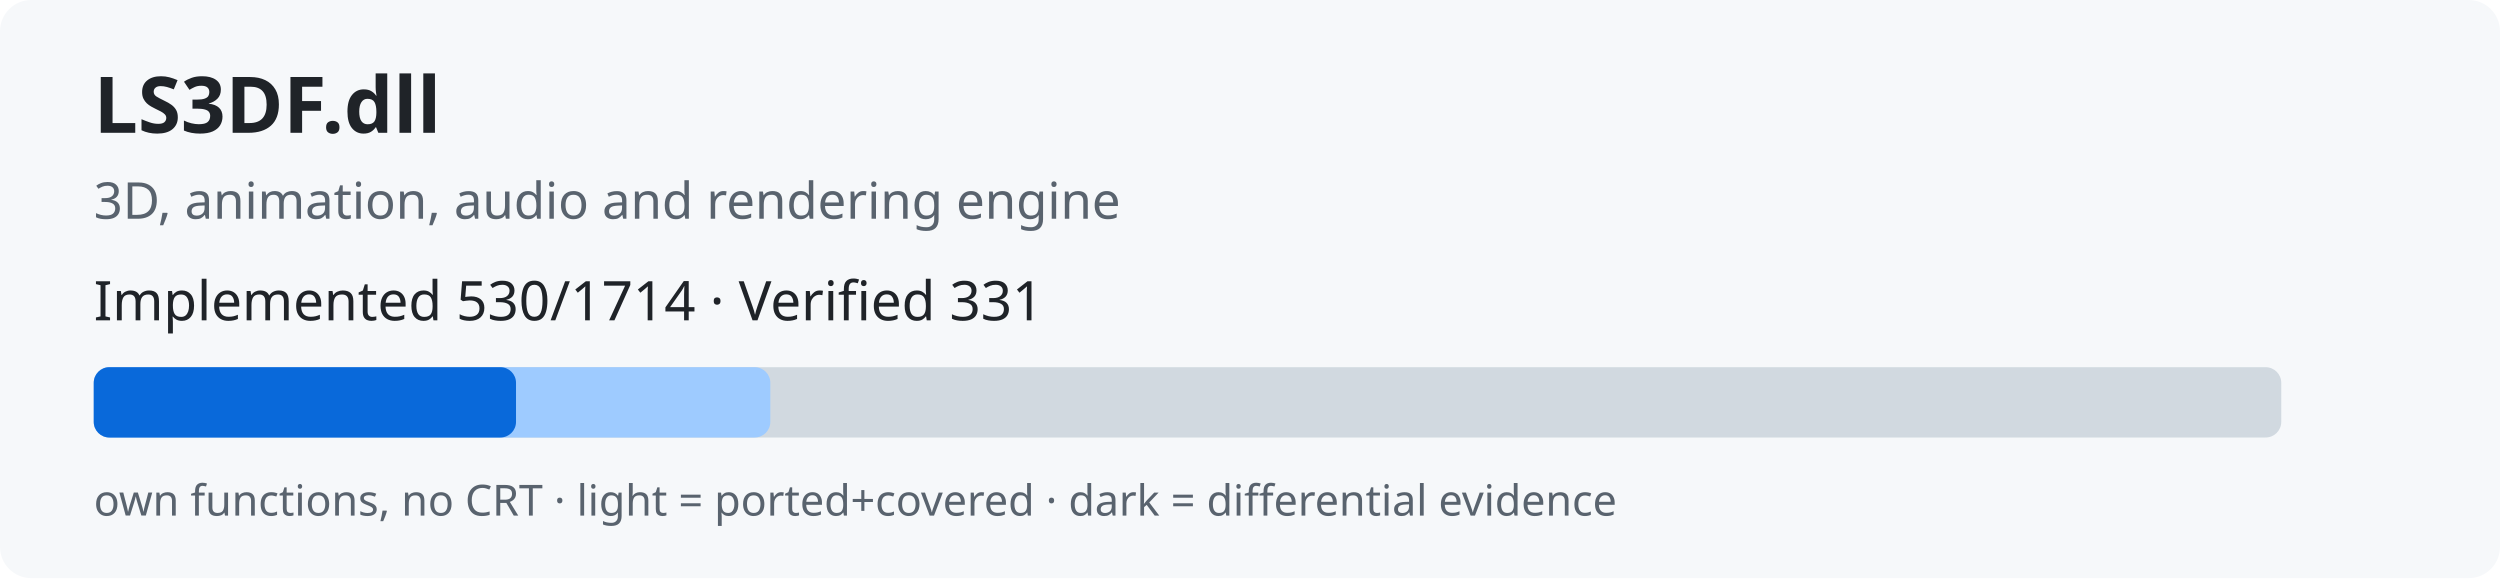
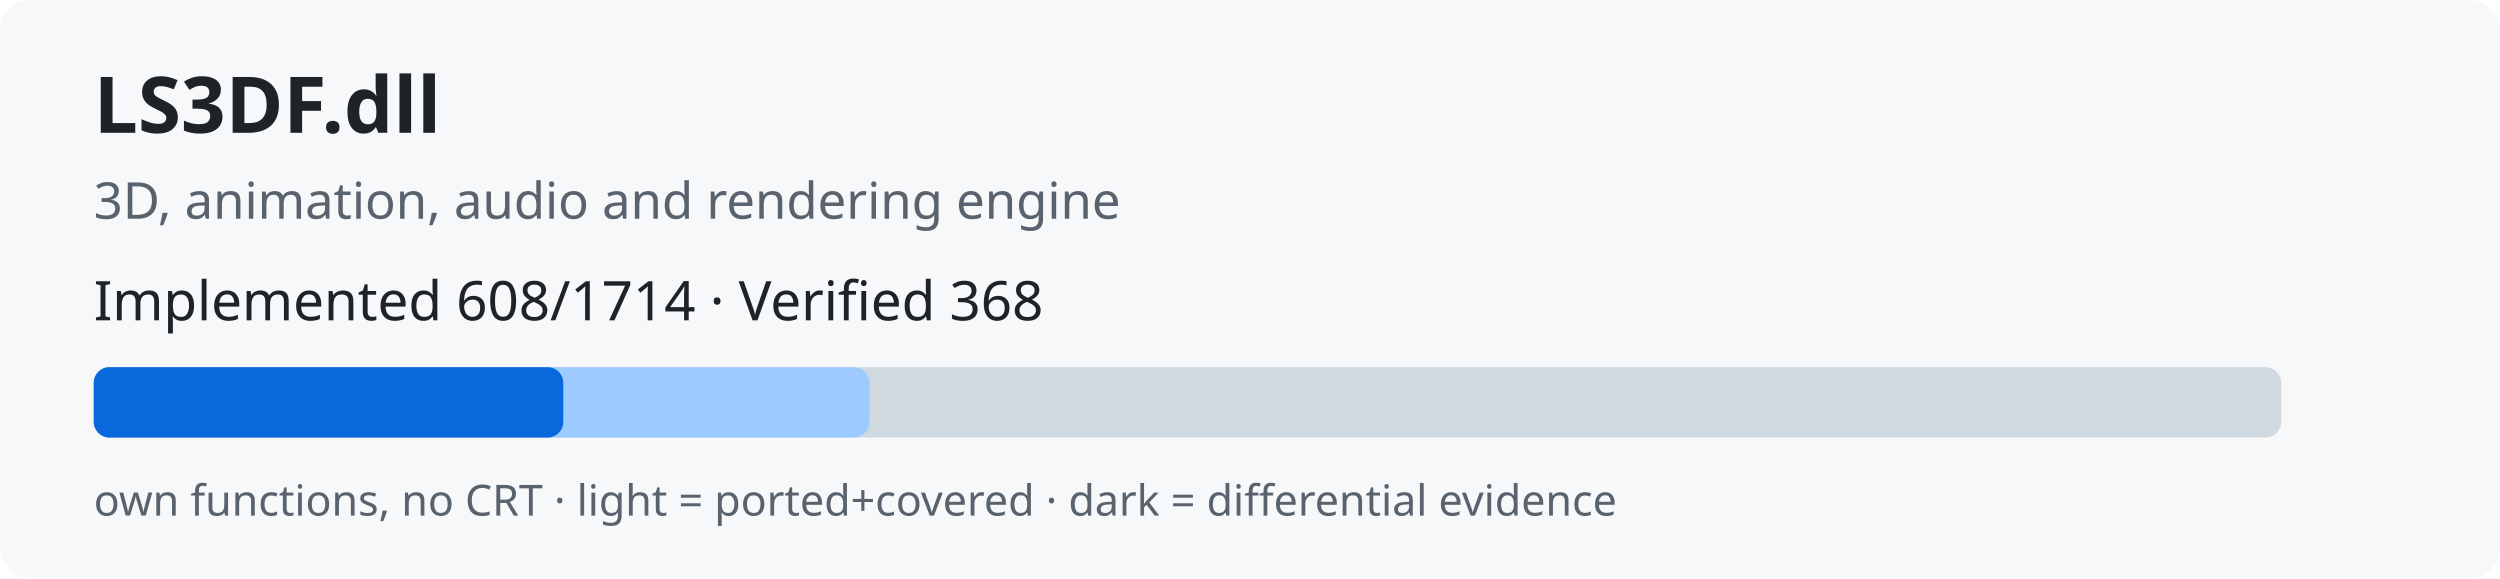
<svg xmlns="http://www.w3.org/2000/svg" width="640" height="148" role="img">
  <rect width="640" height="148" rx="8" fill="#f6f8fa" />
  <text x="24" y="34" font-family="sans-serif" font-size="20" font-weight="bold" fill="#1f2328">LS3DF.dll</text>
  <text x="24" y="56" font-family="sans-serif" font-size="13" fill="#59636e">3D, animation, audio and rendering engine</text>
-   <text x="24" y="82" font-family="sans-serif" font-size="14" fill="#1f2328">Implemented 530/1714 · Verified 331</text>
+   <text x="24" y="82" font-family="sans-serif" font-size="14" fill="#1f2328">Implemented 608/1714 · Verified 368</text>
  <rect x="24" y="94" width="560" height="18" rx="4" fill="#d1d9e0" />
-   <rect x="24" y="94" width="173.2" height="18" rx="4" fill="#9ecbff" />
-   <rect x="24" y="94" width="108.1" height="18" rx="4" fill="#0969da" />
+   <rect x="24" y="94" width="198.6" height="18" rx="4" fill="#9ecbff" />
+   <rect x="24" y="94" width="120.2" height="18" rx="4" fill="#0969da" />
  <text x="24" y="132" font-family="sans-serif" font-size="11" fill="#59636e">own functions, no CRT · light = ported+covered · dark = differential evidence</text>
</svg>
